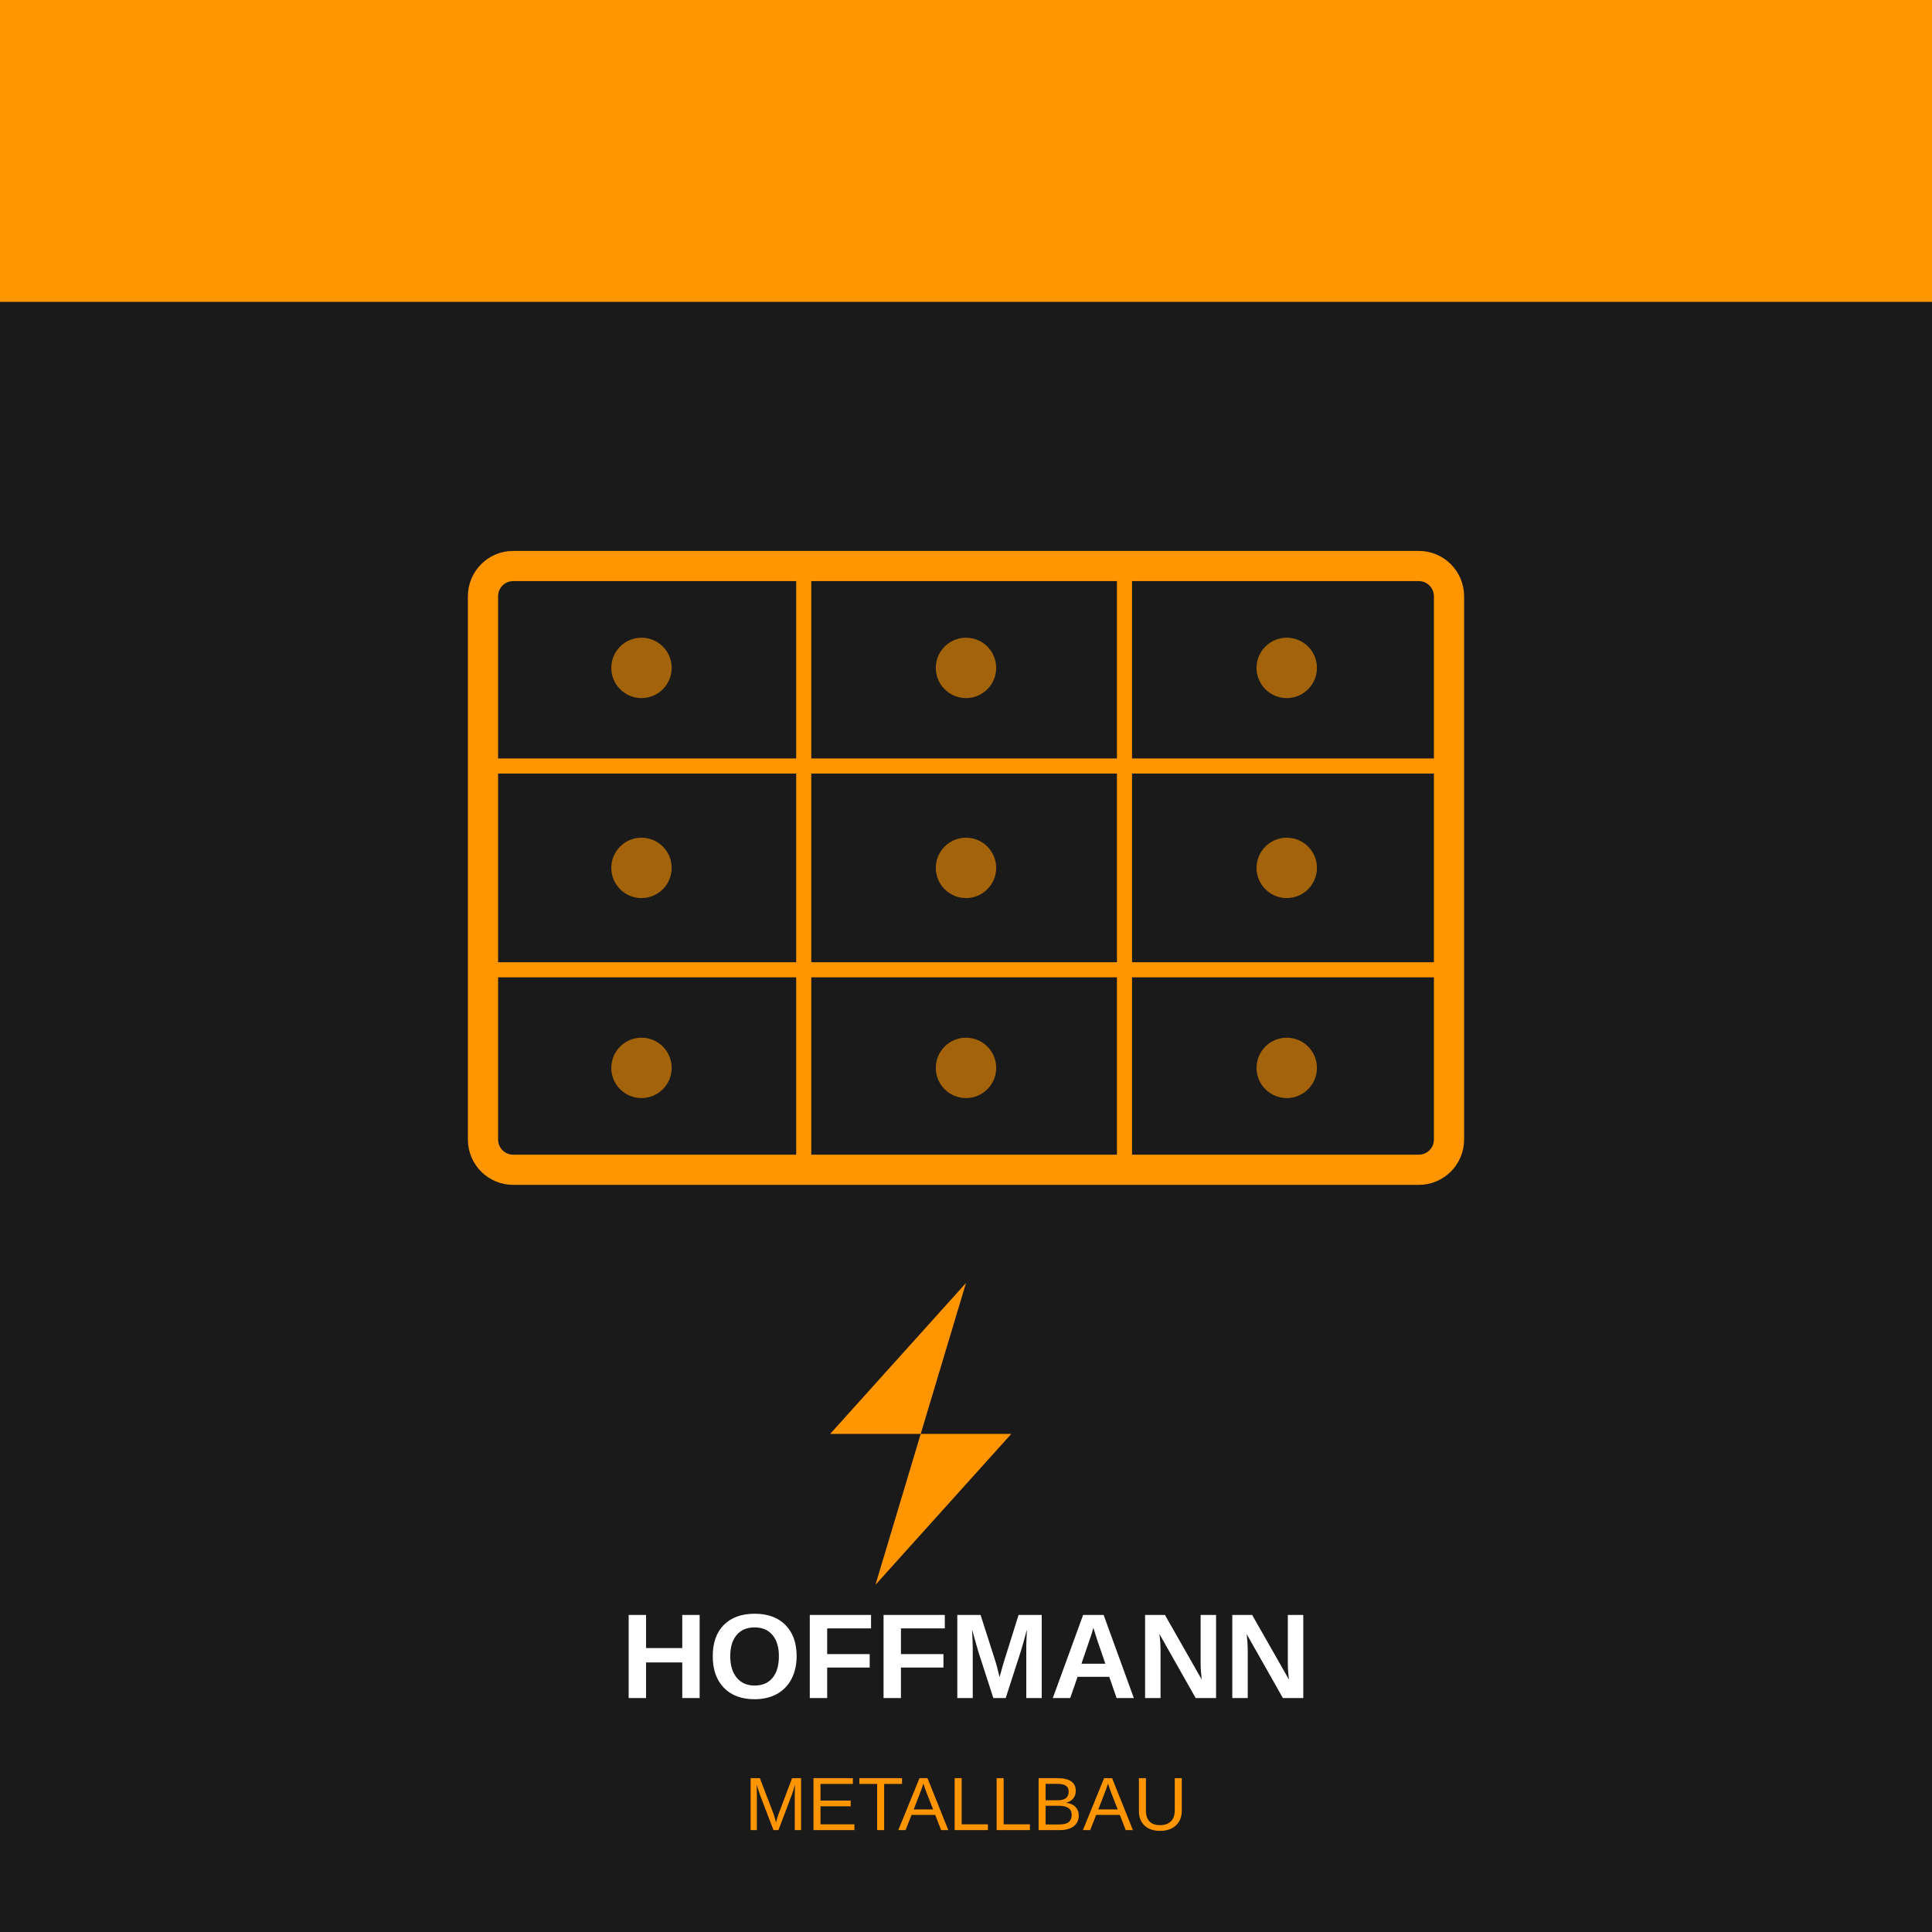
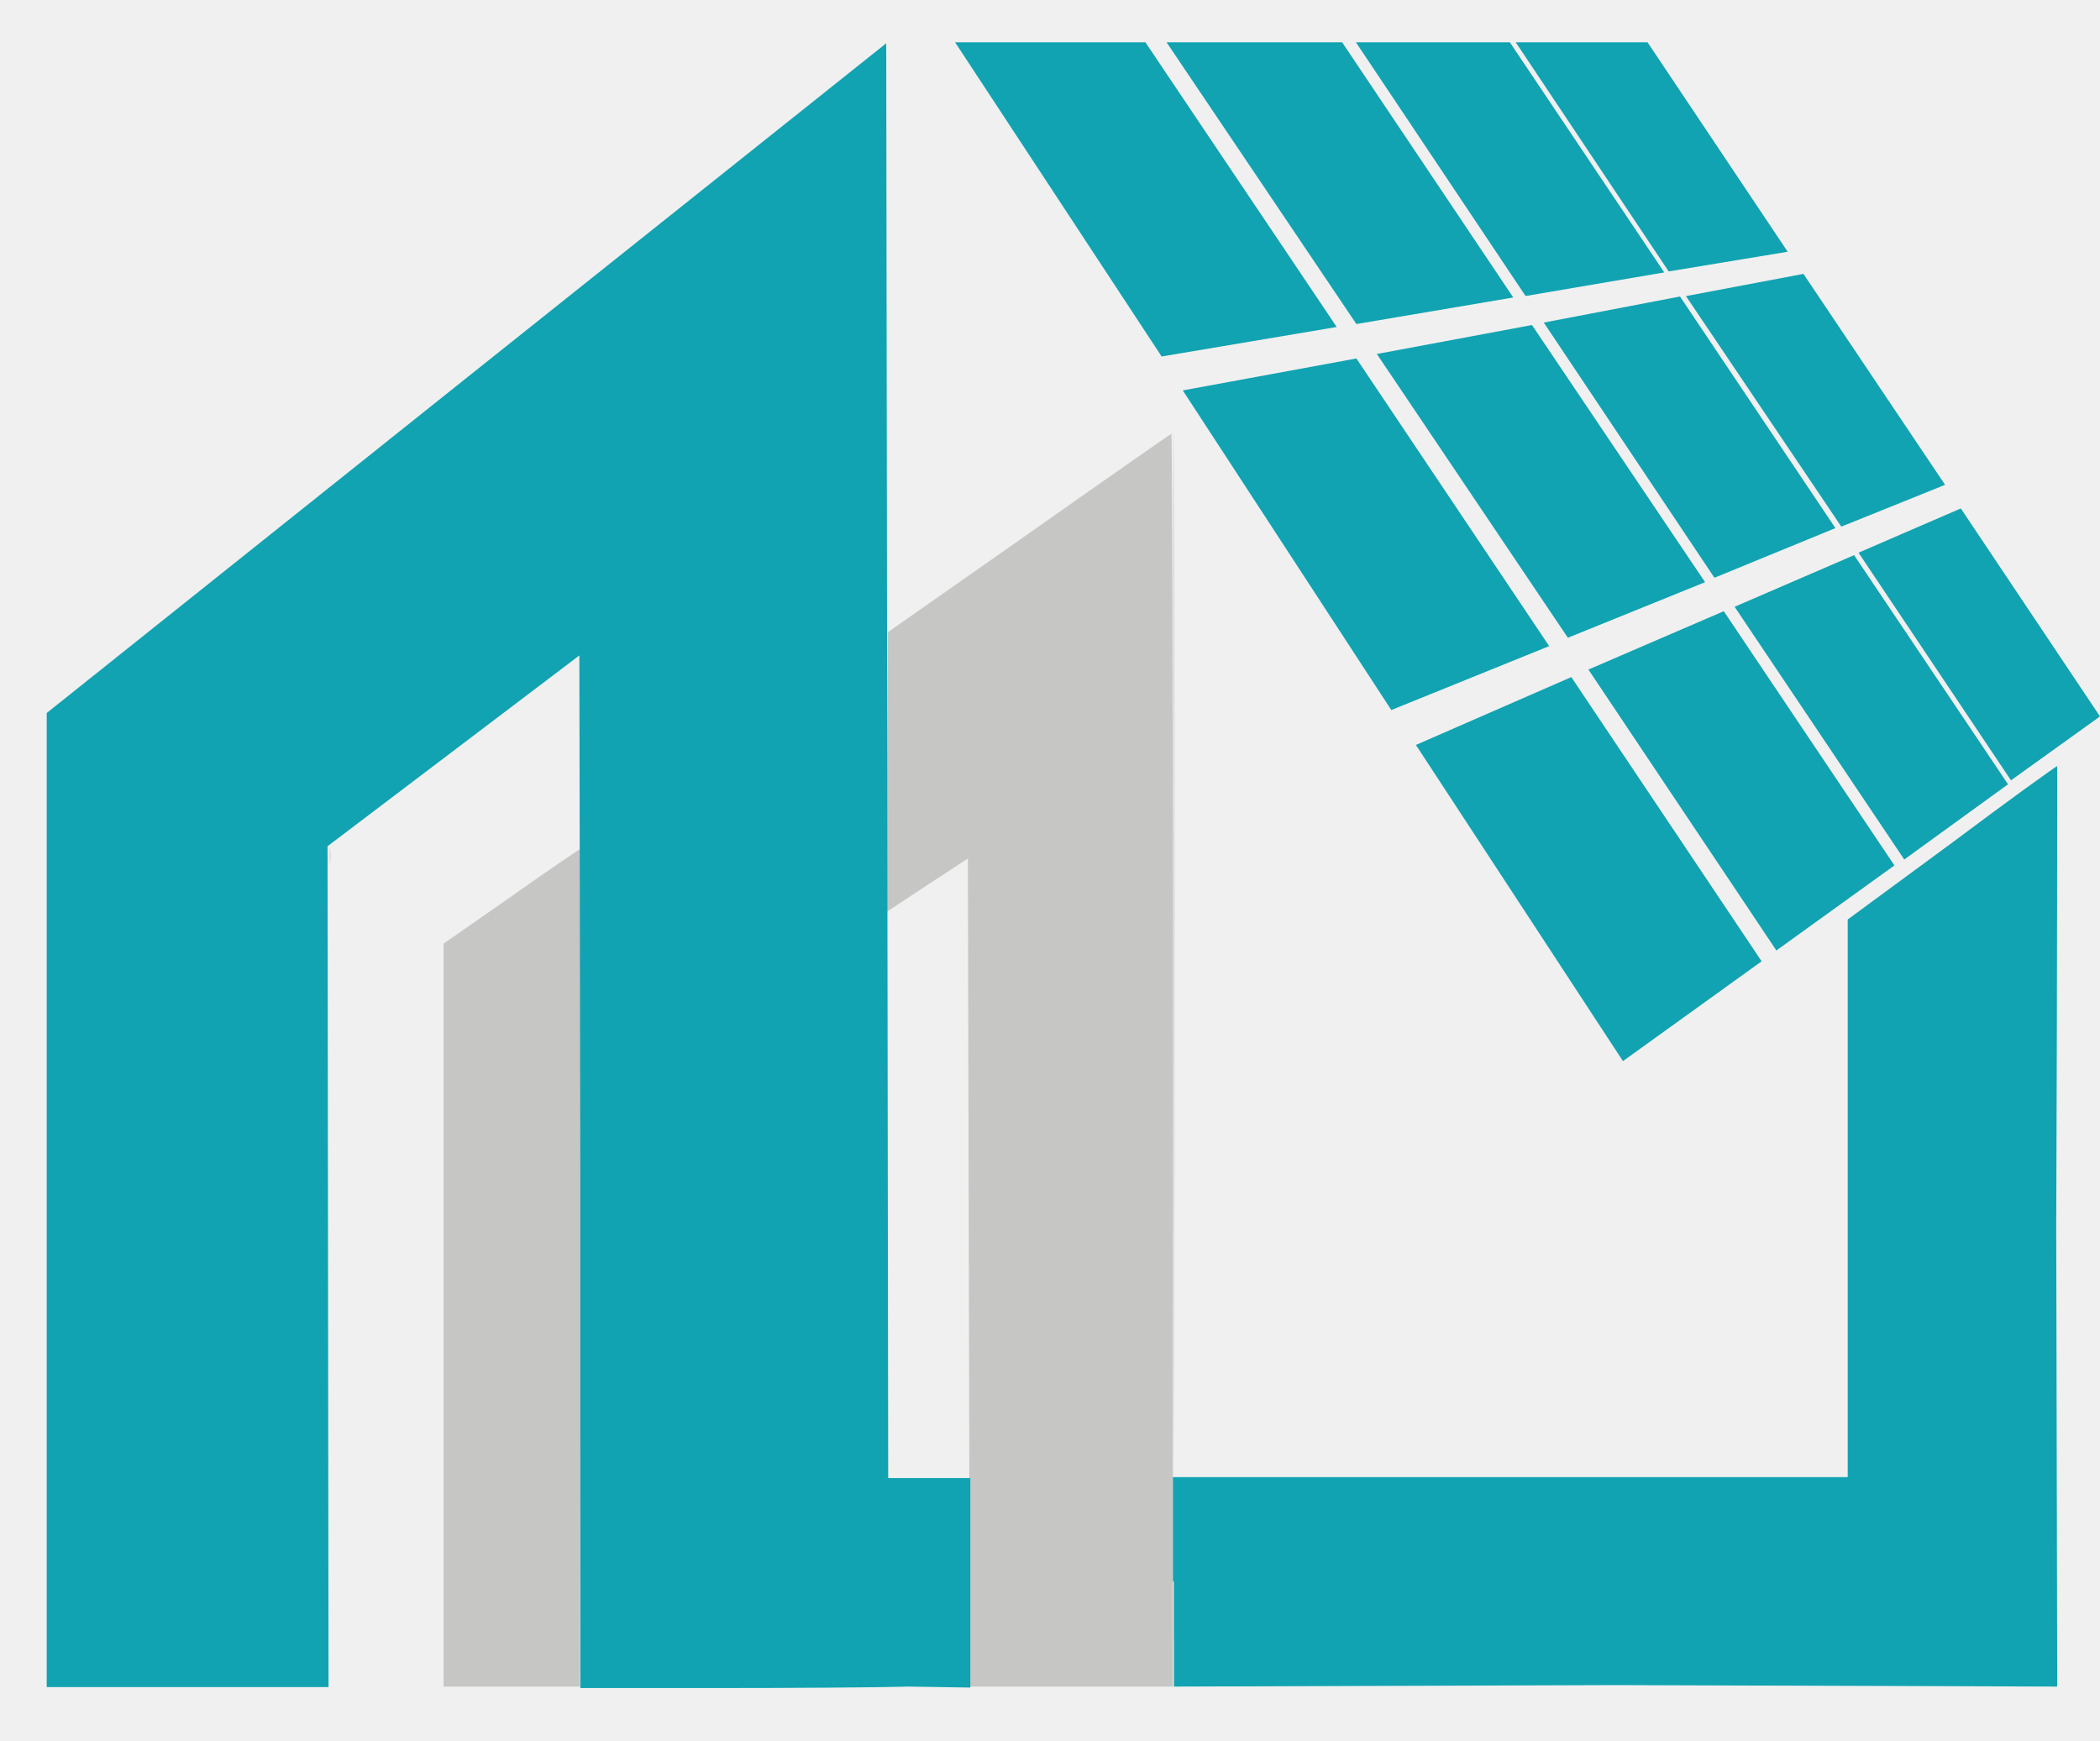
- <svg xmlns="http://www.w3.org/2000/svg" width="512" height="512" viewBox="0 0 512 512">
-   <rect width="512" height="512" fill="#1a1a1a" />
-   <rect width="512" height="80" fill="#ff9500" />
-   <g transform="translate(128, 150)">
-     <rect x="0" y="0" width="256" height="160" fill="none" stroke="#ff9500" stroke-width="8" rx="8" />
-     <line x1="85" y1="0" x2="85" y2="160" stroke="#ff9500" stroke-width="4" />
-     <line x1="170" y1="0" x2="170" y2="160" stroke="#ff9500" stroke-width="4" />
-     <line x1="0" y1="53" x2="256" y2="53" stroke="#ff9500" stroke-width="4" />
-     <line x1="0" y1="107" x2="256" y2="107" stroke="#ff9500" stroke-width="4" />
-     <circle cx="42" cy="27" r="8" fill="#ff9500" opacity="0.6" />
-     <circle cx="128" cy="27" r="8" fill="#ff9500" opacity="0.6" />
-     <circle cx="213" cy="27" r="8" fill="#ff9500" opacity="0.6" />
-     <circle cx="42" cy="80" r="8" fill="#ff9500" opacity="0.6" />
-     <circle cx="128" cy="80" r="8" fill="#ff9500" opacity="0.6" />
-     <circle cx="213" cy="80" r="8" fill="#ff9500" opacity="0.6" />
-     <circle cx="42" cy="133" r="8" fill="#ff9500" opacity="0.6" />
-     <circle cx="128" cy="133" r="8" fill="#ff9500" opacity="0.6" />
-     <circle cx="213" cy="133" r="8" fill="#ff9500" opacity="0.6" />
+ <svg xmlns="http://www.w3.org/2000/svg" id="Solar" viewBox="0 0 42.7 35.4">
+   <defs>
+     <style>
+       .cls-1 {
+         fill: #8a8a8a;
+       }
+ 
+       .cls-2 {
+         fill: #c6c6c5;
+       }
+ 
+       .cls-3 {
+         fill: #dfdfdf;
+       }
+ 
+       .cls-4 {
+         fill: #aeaeae;
+       }
+ 
+       .cls-5 {
+         fill: #11a3b1;
+       }
+     </style>
+   </defs>
+   <g id="layer1">
+     <g id="g128">
+       <path id="path142" class="cls-3" d="M6.54,32.07c0-.26,0-.37.02-.23s0,.36,0,.48-.02.02-.02-.25h0ZM23.84,19.37c0-5.82,0-10.59.02-10.59s.03,4.77.03,10.59-.02,10.59-.02,10.59c0,0-.03-4.77-.03-10.59h0ZM6.7,17.4c0-.14,0-.19.02-.12.02.06.02.17,0,.25-.02.06-.02.02-.02-.12ZM38.74,12.88s0-.03.03-.03.05.02.03.03l-.03.03s-.02-.02-.03-.03Z" />
+       <path id="path140" class="cls-2" d="M9.02,26.75v-7.56l1.35-.94c.74-.53,1.39-.96,1.42-.98.05-.03.02,1.35.02,8.5l-.02,8.53h-2.77v-7.56ZM18.05,12.86l2.91-2.04c1.56-1.1,2.85-2,2.86-2s.03,5.73.03,12.74v12.74h-4.13l-.02-8.42-.02-8.42-.81.53-.85.56" />
+       <path id="path136" class="cls-4" d="M23.87,32.11c0-1.18,0-1.66.02-1.07v2.14c-.02.59-.02.11-.02-1.07Z" />
+       <path id="path132" class="cls-1" d="M12.32,34.28h1.04c.28,0,.05.02-.53.02s-.81,0-.51-.02h0ZM19.7,32.11c0-1.18,0-1.66.02-1.07v2.14c-.02.59-.02.11-.02-1.07Z" />
+       <path id="path130" class="cls-5" d="M6.68,34.31H.95V14.5l8.53-6.81L18.02.88l.02,14.59.02,14.59h1.67v4.26l-1.27-.02c-.68.02-2.45.03-3.93.03h-2.73v-10.5l-.02-10.5-2.56,1.94-2.56,1.94M23.85,32.16v-2.12h13.72v-11.34l2.12-1.56c1.16-.87,2.12-1.56,2.14-1.56,0,0,0,4.21-.02,9.35l.02,9.37-8.98-.03-8.98.03v-2.14h-.02ZM19.42.86h3.87l3.89,5.79-3.56.6L19.42.86ZM23.73.86h3.56l3.48,5.19-3.19.54-3.86-5.73ZM27.57.86h3.13l3.14,4.68-2.82.48-3.45-5.16ZM30.82.86h2.68l2.85,4.26-2.42.4-3.11-4.66ZM24.05,7.94l3.53-.65,3.92,5.85-3.21,1.3-4.24-6.5ZM27.99,7.2l3.16-.59,3.52,5.23-2.79,1.13-3.89-5.78ZM31.39,6.56l2.77-.53,3.16,4.71-2.46,1.01-3.47-5.19ZM34.29,6.02l2.38-.45,2.88,4.29-2.11.85-3.16-4.69ZM28.79,15.15l3.16-1.38,3.87,5.78-2.82,2.03-4.21-6.43ZM32.29,13.62l2.76-1.19,3.47,5.17-2.4,1.73-3.82-5.71ZM35.27,12.34l2.43-1.05,3.13,4.66-2.11,1.53s-3.45-5.14-3.45-5.14ZM37.79,11.24l2.08-.9,2.83,4.23-1.81,1.3-3.1-4.63Z" />
+     </g>
  </g>
-   <g transform="translate(220, 340)">
-     <path d="M 36 0 L 0 40 L 24 40 L 12 80 L 48 40 L 24 40 Z" fill="#ff9500" />
-   </g>
-   <text x="256" y="450" font-family="Arial, sans-serif" font-size="32" font-weight="bold" fill="white" text-anchor="middle">HOFFMANN</text>
-   <text x="256" y="485" font-family="Arial, sans-serif" font-size="20" fill="#ff9500" text-anchor="middle">METALLBAU</text>
</svg>
